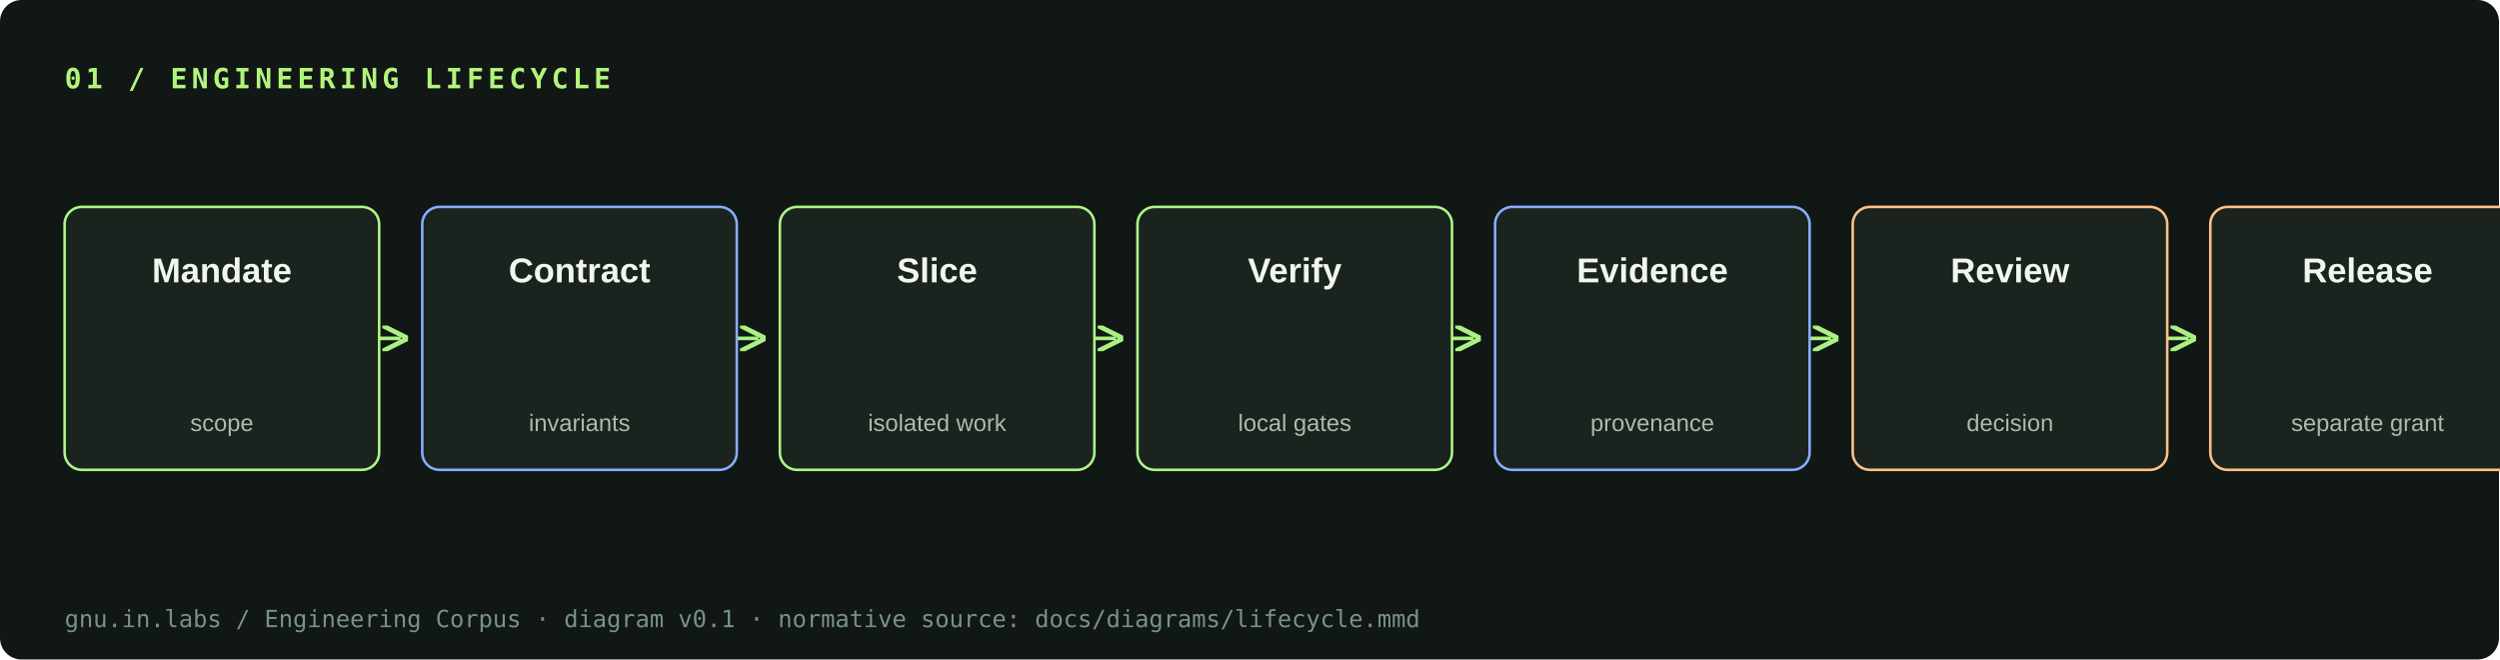
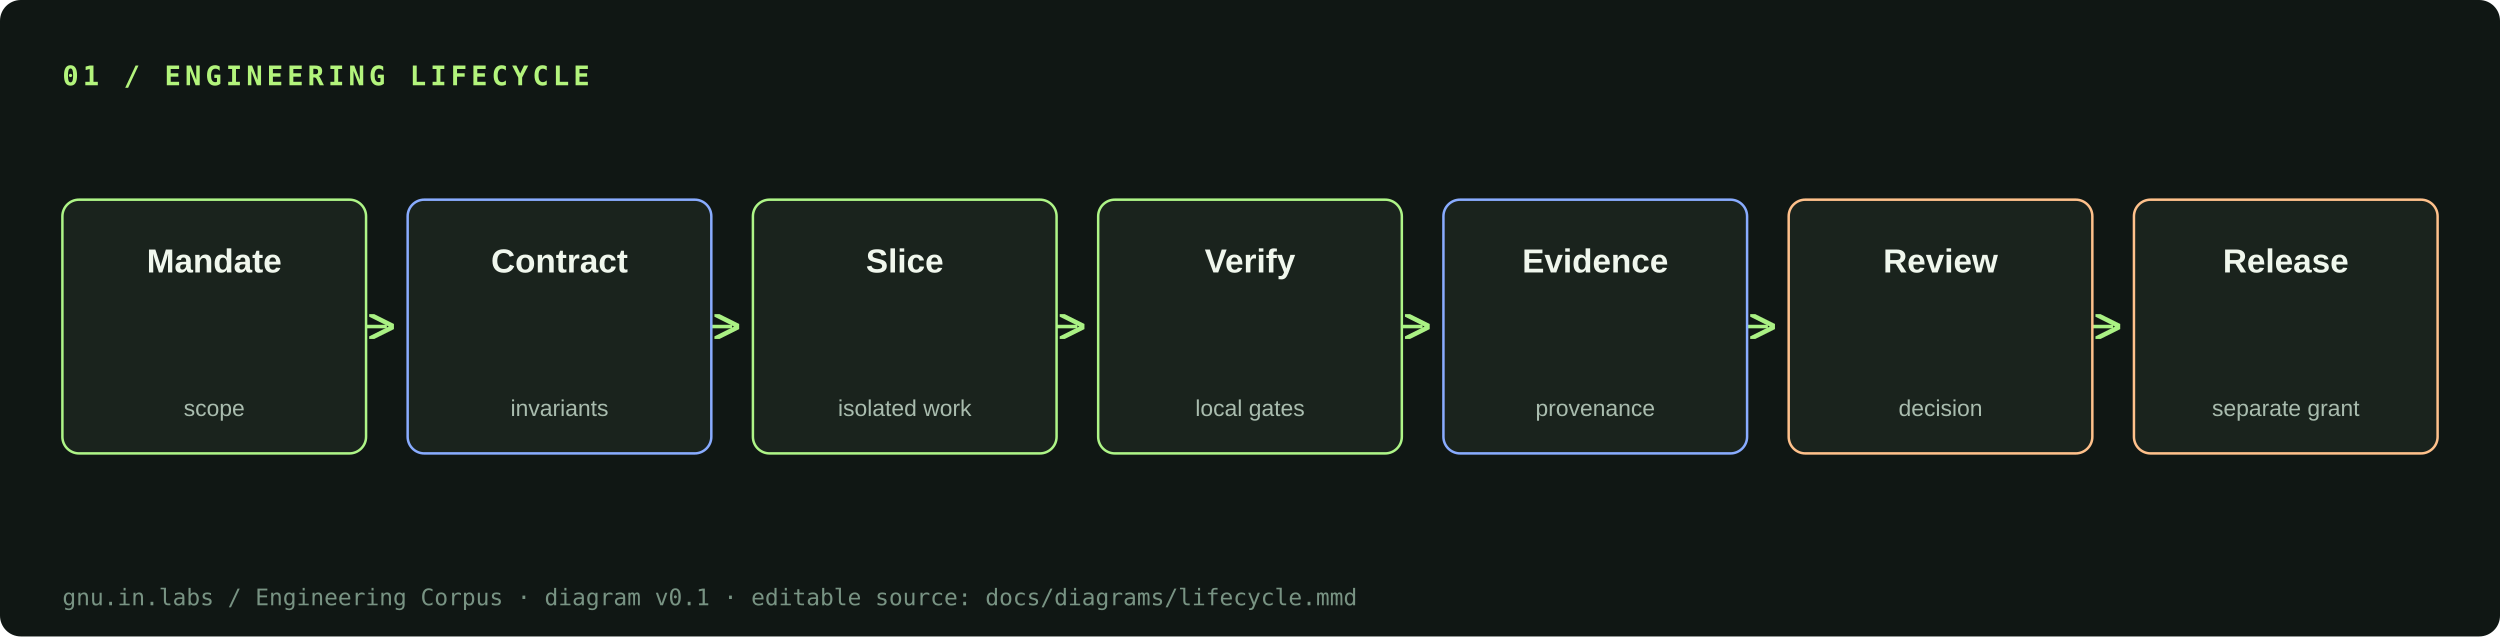
- <svg xmlns="http://www.w3.org/2000/svg" viewBox="0 0 1160 306" role="img" aria-labelledby="title desc">
+ <svg xmlns="http://www.w3.org/2000/svg" viewBox="0 0 1202 306" role="img" aria-labelledby="title desc">
  <defs>
    <marker id="arrow" markerWidth="7" markerHeight="7" refX="5" refY="3.5" orient="auto">
      <path d="M0 0 L7 3.5 L0 7" fill="none" stroke="#aaf184" stroke-width="1.3" />
    </marker>
  </defs>
  <rect width="100%" height="100%" fill="#101714" rx="10" />
  <text x="30" y="41" fill="#b3f47c" font-family="monospace" font-weight="600" font-size="13" letter-spacing="2">01 / ENGINEERING LIFECYCLE</text>
  <line x1="176" y1="157" x2="186" y2="157" stroke="#aaf184" stroke-width="1.7" marker-end="url(#arrow)" />
  <line x1="342" y1="157" x2="352" y2="157" stroke="#aaf184" stroke-width="1.7" marker-end="url(#arrow)" />
  <line x1="508" y1="157" x2="518" y2="157" stroke="#aaf184" stroke-width="1.7" marker-end="url(#arrow)" />
  <line x1="674" y1="157" x2="684" y2="157" stroke="#aaf184" stroke-width="1.7" marker-end="url(#arrow)" />
  <line x1="840" y1="157" x2="850" y2="157" stroke="#aaf184" stroke-width="1.7" marker-end="url(#arrow)" />
  <line x1="1006" y1="157" x2="1016" y2="157" stroke="#aaf184" stroke-width="1.7" marker-end="url(#arrow)" />
  <rect x="30" y="96" width="146" height="122" fill="#1a231d" stroke="#aef587" stroke-width="1.2" rx="8" />
  <text x="103.0" y="131" text-anchor="middle" font-family="Arial,sans-serif" font-weight="700" font-size="16" fill="#f0f7ed">Mandate</text>
  <text x="103.0" y="200" text-anchor="middle" font-family="Arial,sans-serif" font-size="11" fill="#a9bcae">scope</text>
  <rect x="196" y="96" width="146" height="122" fill="#1a231d" stroke="#89acff" stroke-width="1.2" rx="8" />
  <text x="269.0" y="131" text-anchor="middle" font-family="Arial,sans-serif" font-weight="700" font-size="16" fill="#f0f7ed">Contract</text>
  <text x="269.0" y="200" text-anchor="middle" font-family="Arial,sans-serif" font-size="11" fill="#a9bcae">invariants</text>
  <rect x="362" y="96" width="146" height="122" fill="#1a231d" stroke="#aef587" stroke-width="1.2" rx="8" />
  <text x="435.0" y="131" text-anchor="middle" font-family="Arial,sans-serif" font-weight="700" font-size="16" fill="#f0f7ed">Slice</text>
  <text x="435.0" y="200" text-anchor="middle" font-family="Arial,sans-serif" font-size="11" fill="#a9bcae">isolated work</text>
  <rect x="528" y="96" width="146" height="122" fill="#1a231d" stroke="#aef587" stroke-width="1.2" rx="8" />
  <text x="601.0" y="131" text-anchor="middle" font-family="Arial,sans-serif" font-weight="700" font-size="16" fill="#f0f7ed">Verify</text>
  <text x="601.0" y="200" text-anchor="middle" font-family="Arial,sans-serif" font-size="11" fill="#a9bcae">local gates</text>
  <rect x="694" y="96" width="146" height="122" fill="#1a231d" stroke="#89acff" stroke-width="1.2" rx="8" />
  <text x="767.0" y="131" text-anchor="middle" font-family="Arial,sans-serif" font-weight="700" font-size="16" fill="#f0f7ed">Evidence</text>
  <text x="767.0" y="200" text-anchor="middle" font-family="Arial,sans-serif" font-size="11" fill="#a9bcae">provenance</text>
  <rect x="860" y="96" width="146" height="122" fill="#1a231d" stroke="#ffc18b" stroke-width="1.2" rx="8" />
  <text x="933.0" y="131" text-anchor="middle" font-family="Arial,sans-serif" font-weight="700" font-size="16" fill="#f0f7ed">Review</text>
  <text x="933.0" y="200" text-anchor="middle" font-family="Arial,sans-serif" font-size="11" fill="#a9bcae">decision</text>
  <rect x="1026" y="96" width="146" height="122" fill="#1a231d" stroke="#ffc18b" stroke-width="1.2" rx="8" />
  <text x="1099.0" y="131" text-anchor="middle" font-family="Arial,sans-serif" font-weight="700" font-size="16" fill="#f0f7ed">Release</text>
  <text x="1099.0" y="200" text-anchor="middle" font-family="Arial,sans-serif" font-size="11" fill="#a9bcae">separate grant</text>
-   <text x="30" y="291" fill="#789383" font-family="monospace" font-size="11">gnu.in.labs / Engineering Corpus · diagram v0.1 · normative source: docs/diagrams/lifecycle.mmd</text>
+   <text x="30" y="291" fill="#789383" font-family="monospace" font-size="11">gnu.in.labs / Engineering Corpus · diagram v0.1 · editable source: docs/diagrams/lifecycle.mmd</text>
</svg>
